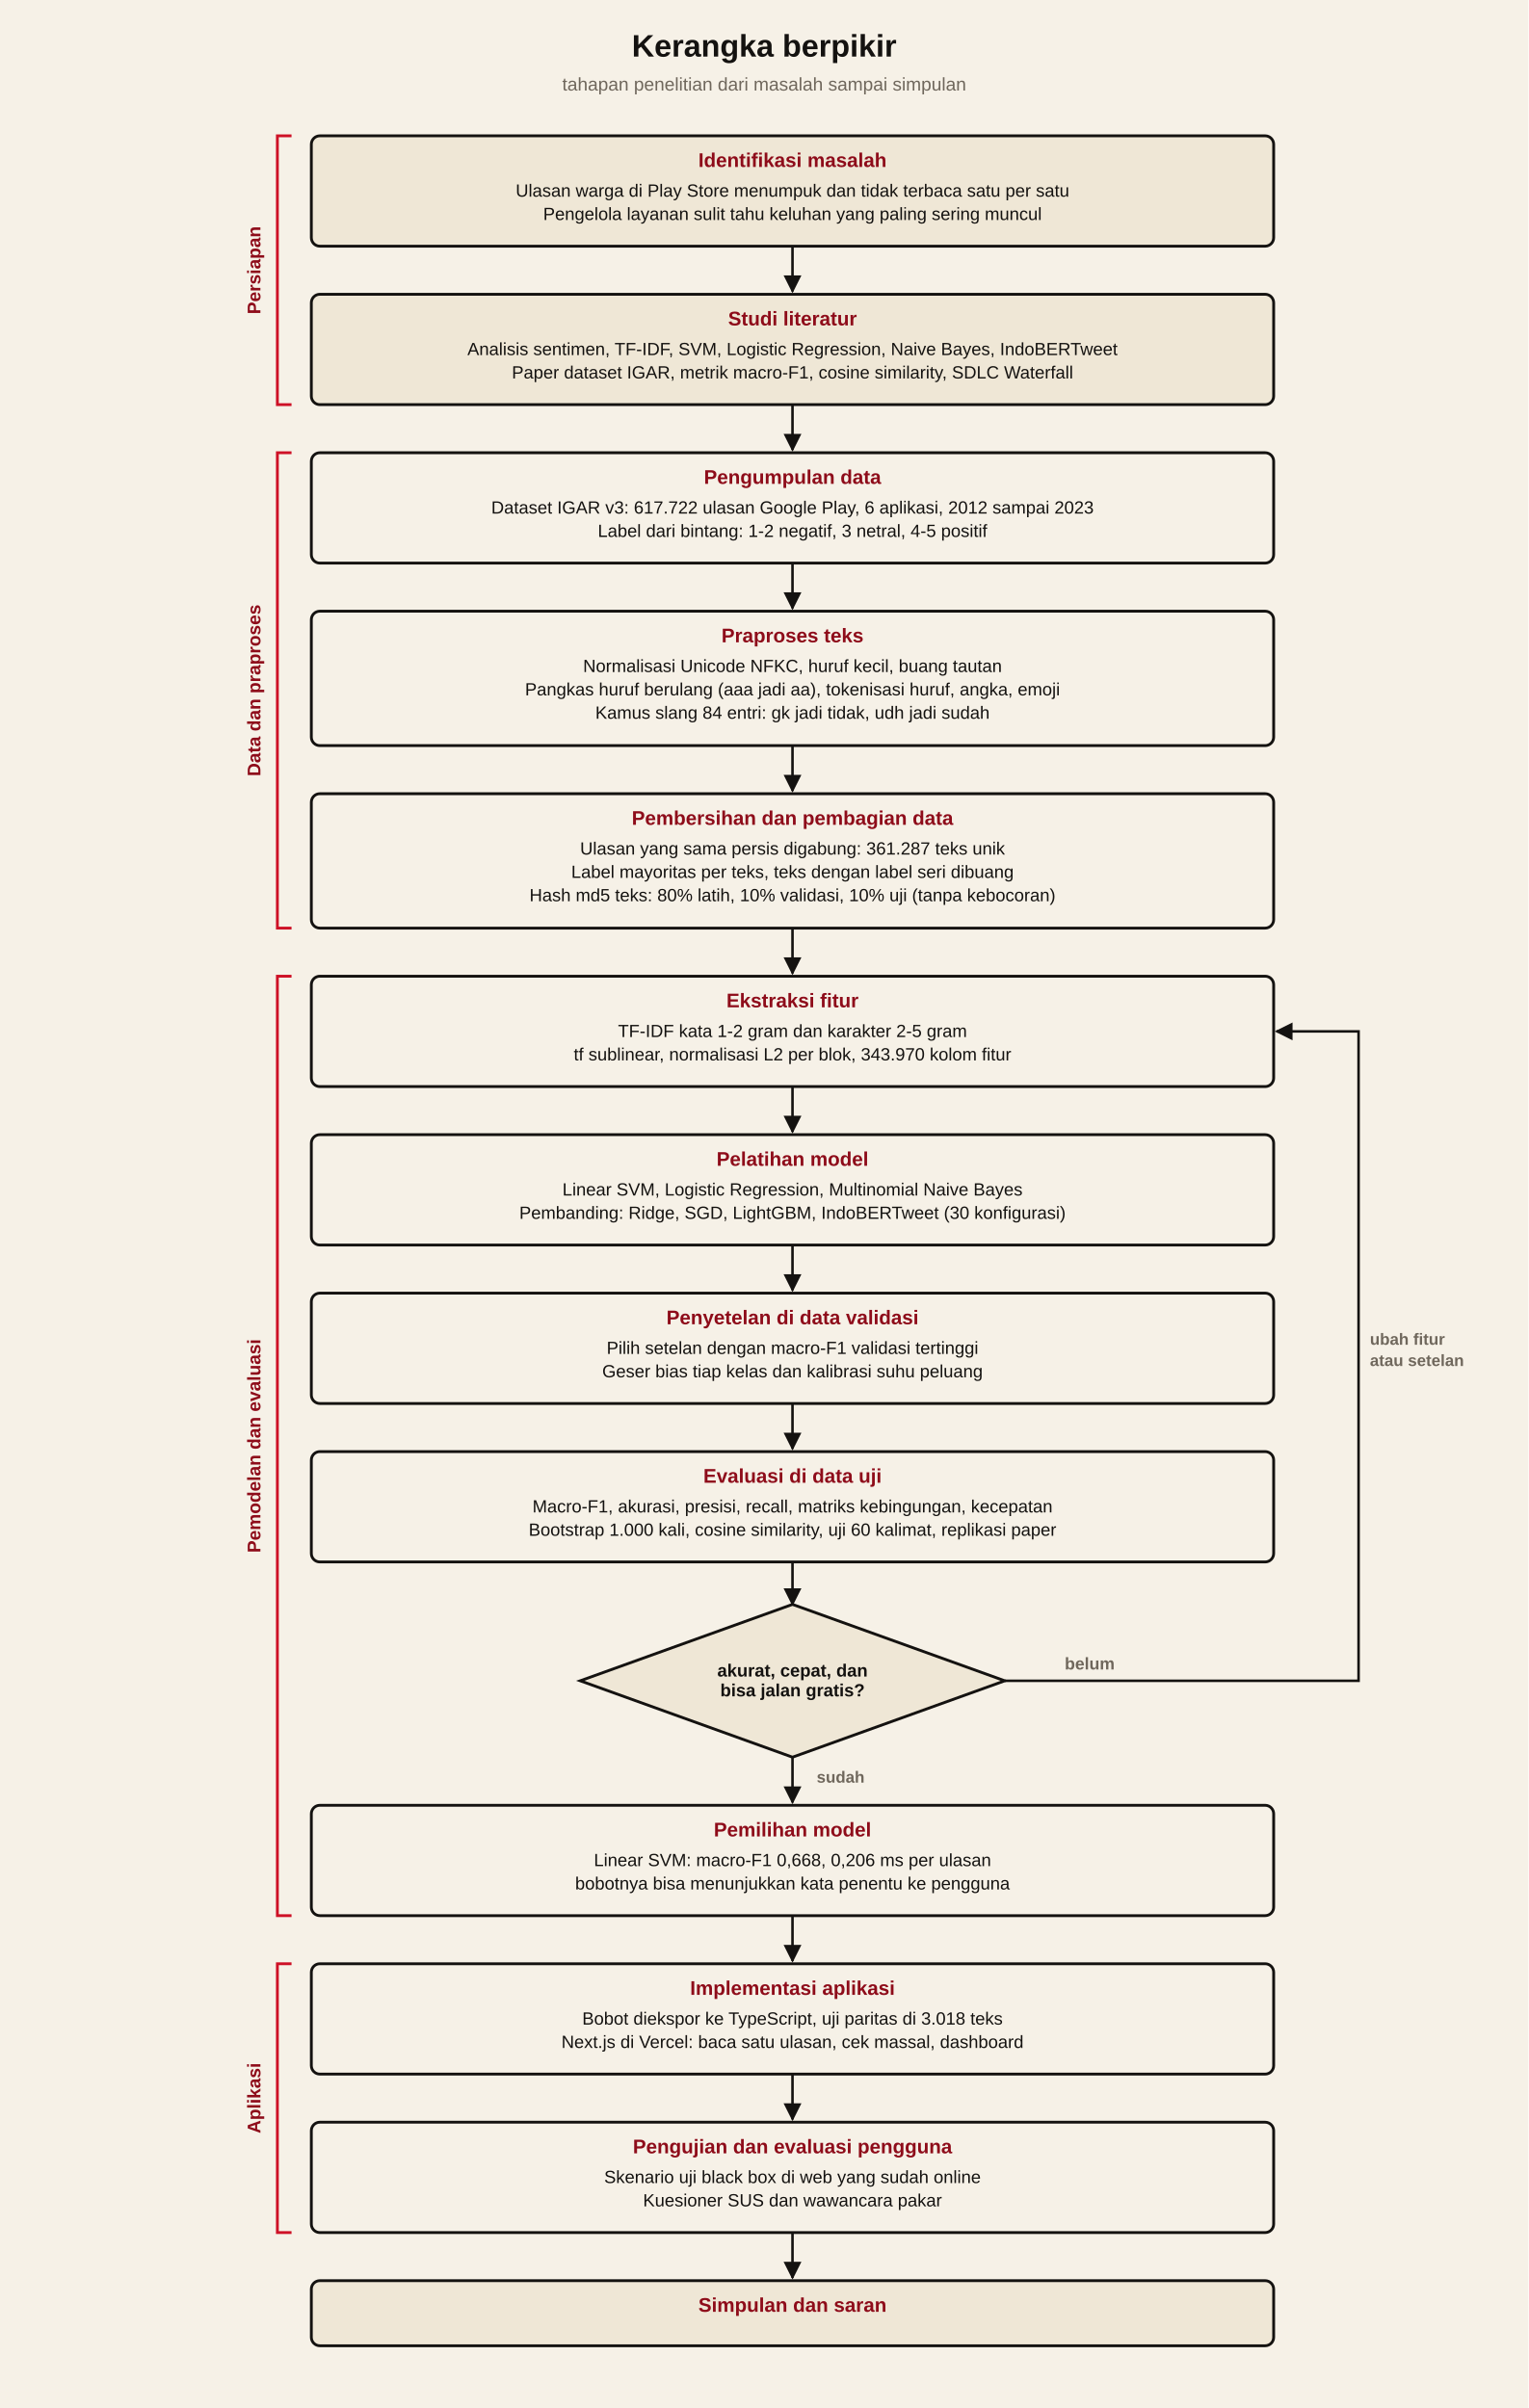
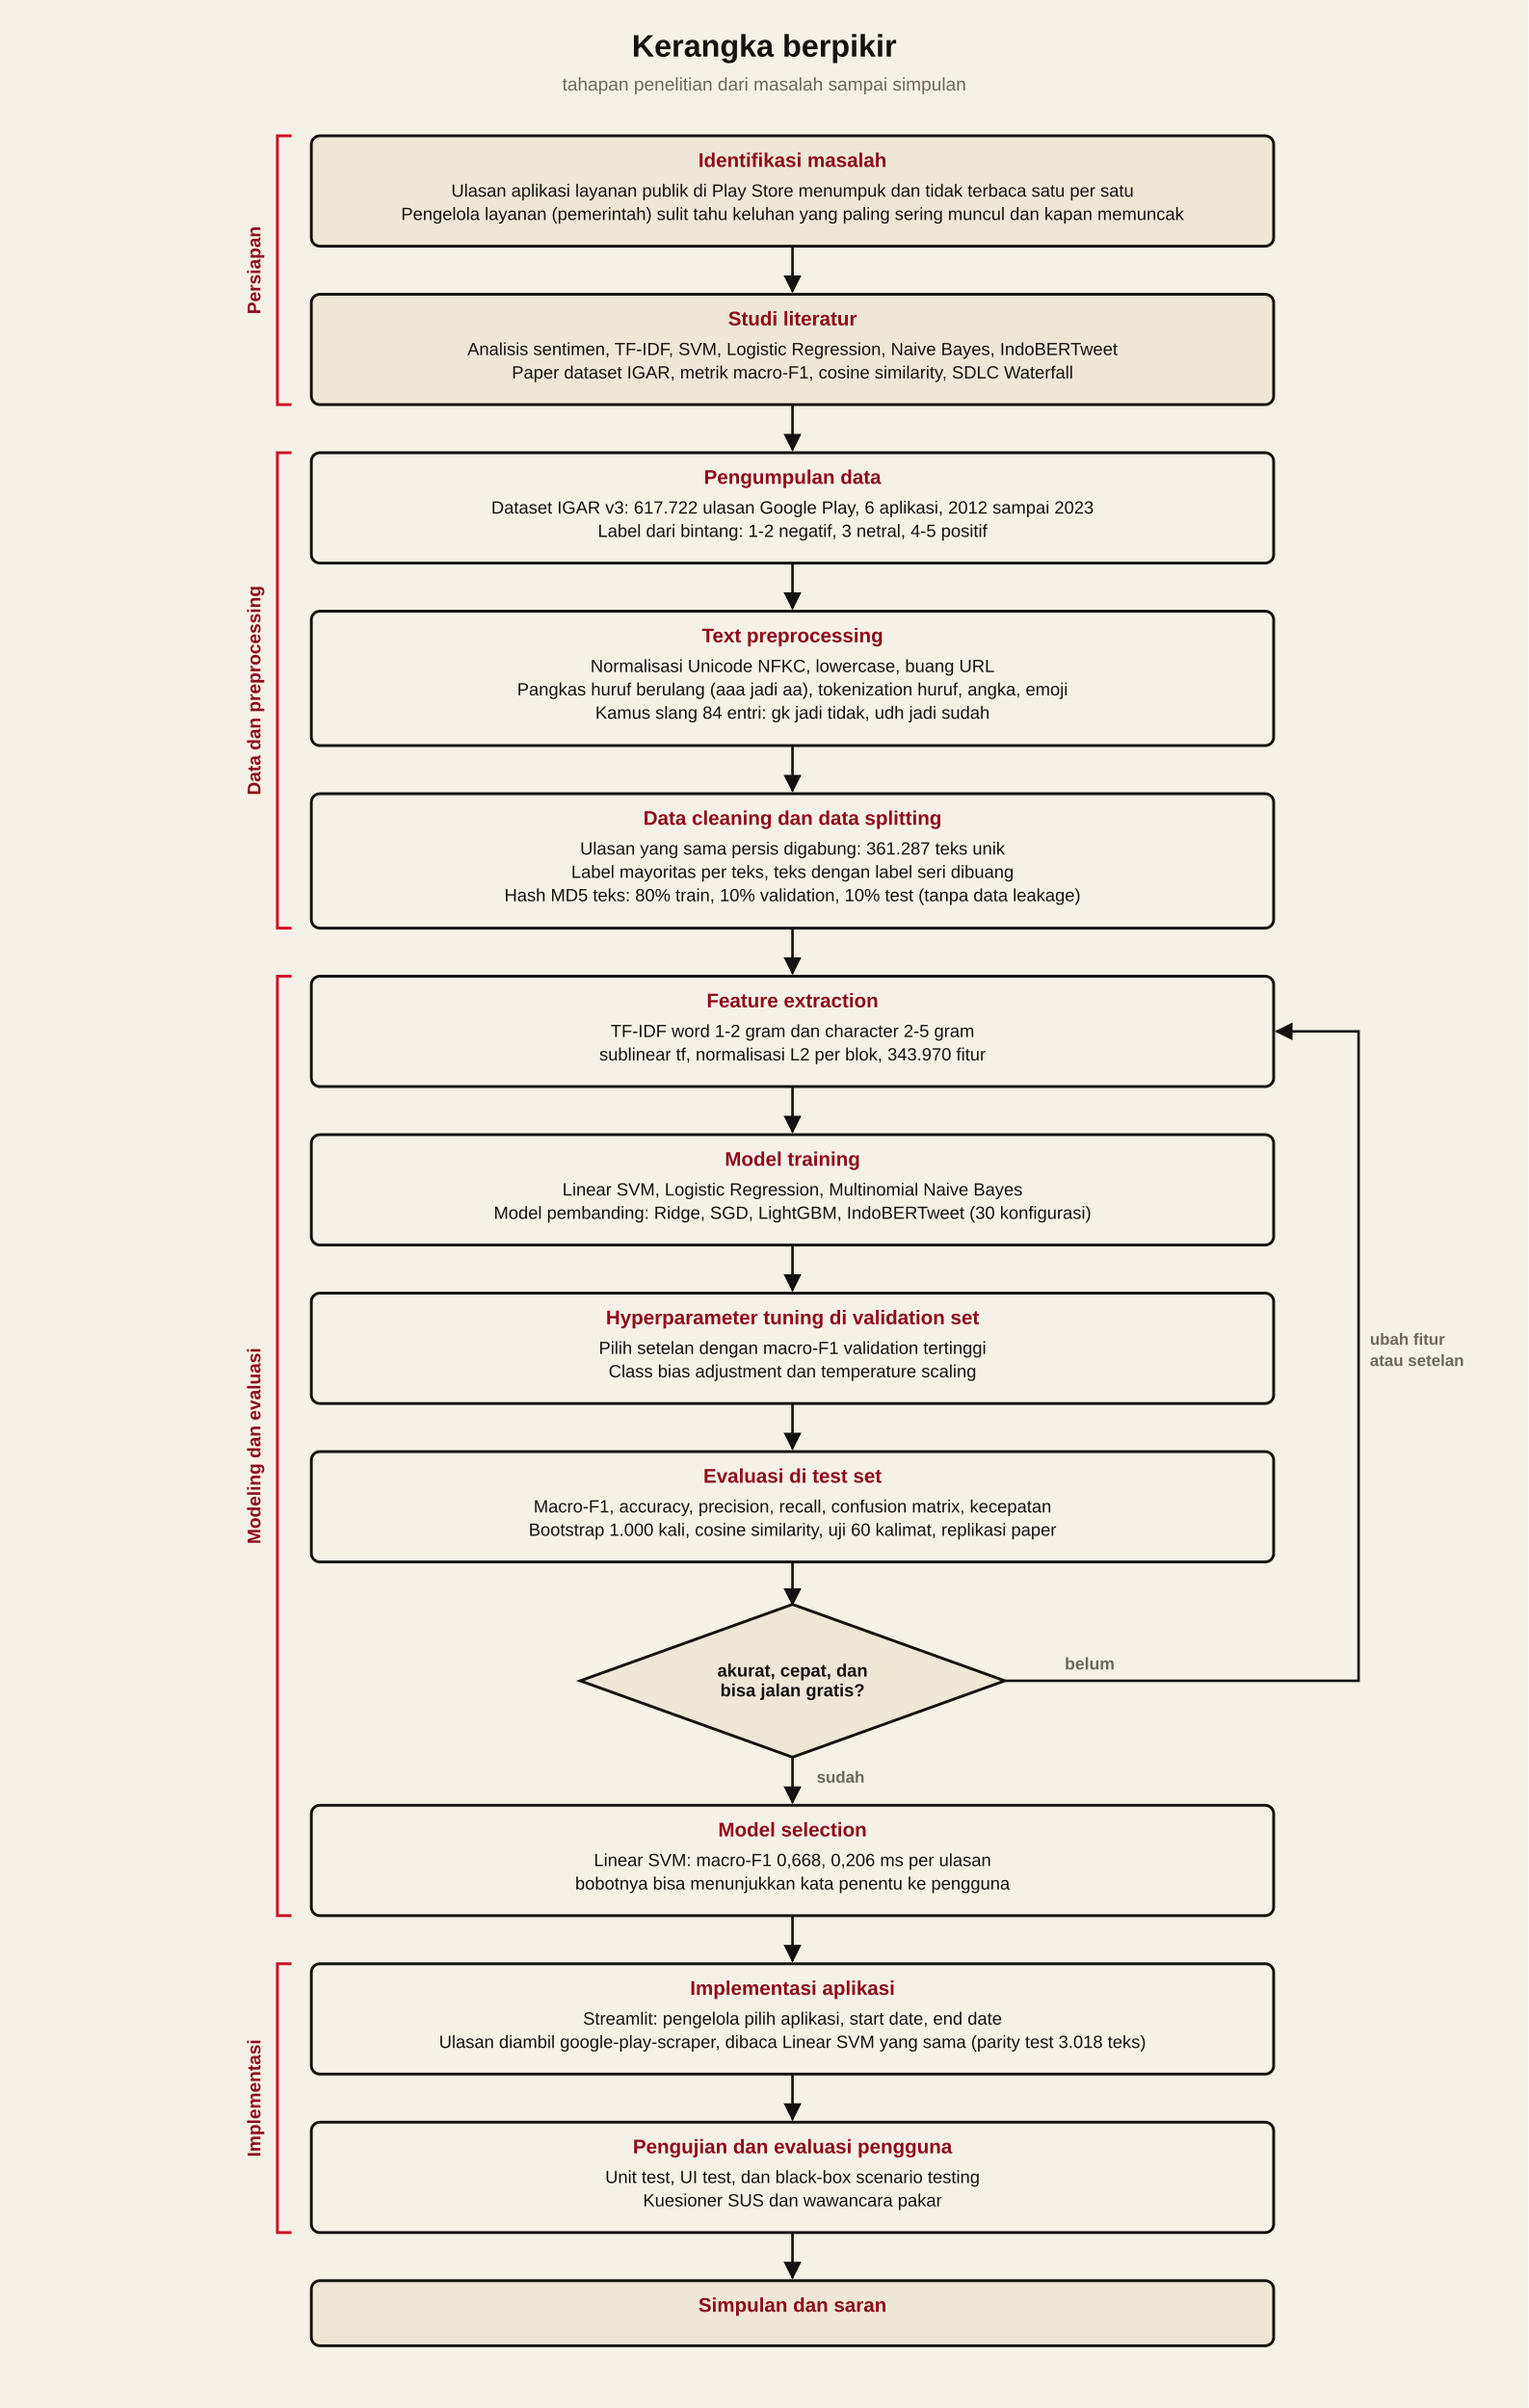
<svg xmlns="http://www.w3.org/2000/svg" viewBox="0 0 1080 1702" width="1080" height="1702" role="img" aria-label="Kerangka berpikir Suara Rakyat">
  <defs>
    <marker id="panah" viewBox="0 0 10 10" refX="9" refY="5" markerWidth="7" markerHeight="7" orient="auto-start-reverse">
      <path d="M0,0L10,5L0,10Z" fill="#141210" />
    </marker>
    <marker id="panah-garis" viewBox="0 0 10 10" refX="9" refY="5" markerWidth="8" markerHeight="8" orient="auto-start-reverse">
      <path d="M0,0L10,5L0,10" fill="none" stroke="#141210" stroke-width="1.6" />
    </marker>
    <marker id="segitiga" viewBox="0 0 12 12" refX="11" refY="6" markerWidth="11" markerHeight="11" orient="auto-start-reverse">
      <path d="M0,0L12,6L0,12Z" fill="#f6f1e7" stroke="#141210" stroke-width="1.4" />
    </marker>
  </defs>
  <rect width="1080" height="1702" fill="#f6f1e7" />
  <text x="540.0" y="40.0" text-anchor="middle" font-family="Plus Jakarta Sans, Segoe UI, Arial, sans-serif" font-size="22" font-weight="800" fill="#141210" xml:space="preserve">Kerangka berpikir</text>
  <text x="540.0" y="64.0" text-anchor="middle" font-family="Plus Jakarta Sans, Segoe UI, Arial, sans-serif" font-size="13" font-weight="500" fill="#6f675c" xml:space="preserve">tahapan penelitian dari masalah sampai simpulan</text>
  <rect x="220.0" y="96.0" width="680.0" height="78.0" rx="6" fill="#efe7d6" stroke="#141210" stroke-width="2" />
  <text x="560.0" y="118.0" text-anchor="middle" font-family="Plus Jakarta Sans, Segoe UI, Arial, sans-serif" font-size="14.0" font-weight="700" fill="#8e0c1a" xml:space="preserve">Identifikasi masalah</text>
-   <text x="560.0" y="139.0" text-anchor="middle" font-family="Plus Jakarta Sans, Segoe UI, Arial, sans-serif" font-size="12.5" font-weight="400" fill="#141210" xml:space="preserve">Ulasan warga di Play Store menumpuk dan tidak terbaca satu per satu</text>
-   <text x="560.0" y="155.5" text-anchor="middle" font-family="Plus Jakarta Sans, Segoe UI, Arial, sans-serif" font-size="12.5" font-weight="400" fill="#141210" xml:space="preserve">Pengelola layanan sulit tahu keluhan yang paling sering muncul</text>
+   <text x="560.0" y="139.0" text-anchor="middle" font-family="Plus Jakarta Sans, Segoe UI, Arial, sans-serif" font-size="12.5" font-weight="400" fill="#141210" xml:space="preserve">Ulasan aplikasi layanan publik di Play Store menumpuk dan tidak terbaca satu per satu</text>
+   <text x="560.0" y="155.5" text-anchor="middle" font-family="Plus Jakarta Sans, Segoe UI, Arial, sans-serif" font-size="12.5" font-weight="400" fill="#141210" xml:space="preserve">Pengelola layanan (pemerintah) sulit tahu keluhan yang paling sering muncul dan kapan memuncak</text>
  <path d="M560.0,174.0L560.0,206.0" stroke="#141210" stroke-width="1.8" fill="none" marker-end="url(#panah)" />
  <rect x="220.0" y="208.0" width="680.0" height="78.0" rx="6" fill="#efe7d6" stroke="#141210" stroke-width="2" />
  <text x="560.0" y="230.0" text-anchor="middle" font-family="Plus Jakarta Sans, Segoe UI, Arial, sans-serif" font-size="14.0" font-weight="700" fill="#8e0c1a" xml:space="preserve">Studi literatur</text>
  <text x="560.0" y="251.0" text-anchor="middle" font-family="Plus Jakarta Sans, Segoe UI, Arial, sans-serif" font-size="12.5" font-weight="400" fill="#141210" xml:space="preserve">Analisis sentimen, TF-IDF, SVM, Logistic Regression, Naive Bayes, IndoBERTweet</text>
  <text x="560.0" y="267.5" text-anchor="middle" font-family="Plus Jakarta Sans, Segoe UI, Arial, sans-serif" font-size="12.5" font-weight="400" fill="#141210" xml:space="preserve">Paper dataset IGAR, metrik macro-F1, cosine similarity, SDLC Waterfall</text>
  <path d="M560.0,286.0L560.0,318.0" stroke="#141210" stroke-width="1.8" fill="none" marker-end="url(#panah)" />
  <rect x="220.0" y="320.0" width="680.0" height="78.0" rx="6" fill="#f6f1e7" stroke="#141210" stroke-width="2" />
  <text x="560.0" y="342.0" text-anchor="middle" font-family="Plus Jakarta Sans, Segoe UI, Arial, sans-serif" font-size="14.0" font-weight="700" fill="#8e0c1a" xml:space="preserve">Pengumpulan data</text>
  <text x="560.0" y="363.0" text-anchor="middle" font-family="Plus Jakarta Sans, Segoe UI, Arial, sans-serif" font-size="12.5" font-weight="400" fill="#141210" xml:space="preserve">Dataset IGAR v3: 617.722 ulasan Google Play, 6 aplikasi, 2012 sampai 2023</text>
  <text x="560.0" y="379.5" text-anchor="middle" font-family="Plus Jakarta Sans, Segoe UI, Arial, sans-serif" font-size="12.5" font-weight="400" fill="#141210" xml:space="preserve">Label dari bintang: 1-2 negatif, 3 netral, 4-5 positif</text>
  <path d="M560.0,398.0L560.0,430.0" stroke="#141210" stroke-width="1.8" fill="none" marker-end="url(#panah)" />
  <rect x="220.0" y="432.0" width="680.0" height="95.0" rx="6" fill="#f6f1e7" stroke="#141210" stroke-width="2" />
-   <text x="560.0" y="454.0" text-anchor="middle" font-family="Plus Jakarta Sans, Segoe UI, Arial, sans-serif" font-size="14.0" font-weight="700" fill="#8e0c1a" xml:space="preserve">Praproses teks</text>
-   <text x="560.0" y="475.0" text-anchor="middle" font-family="Plus Jakarta Sans, Segoe UI, Arial, sans-serif" font-size="12.5" font-weight="400" fill="#141210" xml:space="preserve">Normalisasi Unicode NFKC, huruf kecil, buang tautan</text>
-   <text x="560.0" y="491.5" text-anchor="middle" font-family="Plus Jakarta Sans, Segoe UI, Arial, sans-serif" font-size="12.5" font-weight="400" fill="#141210" xml:space="preserve">Pangkas huruf berulang (aaa jadi aa), tokenisasi huruf, angka, emoji</text>
+   <text x="560.0" y="454.0" text-anchor="middle" font-family="Plus Jakarta Sans, Segoe UI, Arial, sans-serif" font-size="14.0" font-weight="700" fill="#8e0c1a" xml:space="preserve">Text preprocessing</text>
+   <text x="560.0" y="475.0" text-anchor="middle" font-family="Plus Jakarta Sans, Segoe UI, Arial, sans-serif" font-size="12.5" font-weight="400" fill="#141210" xml:space="preserve">Normalisasi Unicode NFKC, lowercase, buang URL</text>
+   <text x="560.0" y="491.5" text-anchor="middle" font-family="Plus Jakarta Sans, Segoe UI, Arial, sans-serif" font-size="12.5" font-weight="400" fill="#141210" xml:space="preserve">Pangkas huruf berulang (aaa jadi aa), tokenization huruf, angka, emoji</text>
  <text x="560.0" y="508.0" text-anchor="middle" font-family="Plus Jakarta Sans, Segoe UI, Arial, sans-serif" font-size="12.5" font-weight="400" fill="#141210" xml:space="preserve">Kamus slang 84 entri: gk jadi tidak, udh jadi sudah</text>
  <path d="M560.0,527.0L560.0,559.0" stroke="#141210" stroke-width="1.8" fill="none" marker-end="url(#panah)" />
  <rect x="220.0" y="561.0" width="680.0" height="95.0" rx="6" fill="#f6f1e7" stroke="#141210" stroke-width="2" />
-   <text x="560.0" y="583.0" text-anchor="middle" font-family="Plus Jakarta Sans, Segoe UI, Arial, sans-serif" font-size="14.0" font-weight="700" fill="#8e0c1a" xml:space="preserve">Pembersihan dan pembagian data</text>
+   <text x="560.0" y="583.0" text-anchor="middle" font-family="Plus Jakarta Sans, Segoe UI, Arial, sans-serif" font-size="14.0" font-weight="700" fill="#8e0c1a" xml:space="preserve">Data cleaning dan data splitting</text>
  <text x="560.0" y="604.0" text-anchor="middle" font-family="Plus Jakarta Sans, Segoe UI, Arial, sans-serif" font-size="12.5" font-weight="400" fill="#141210" xml:space="preserve">Ulasan yang sama persis digabung: 361.287 teks unik</text>
  <text x="560.0" y="620.5" text-anchor="middle" font-family="Plus Jakarta Sans, Segoe UI, Arial, sans-serif" font-size="12.5" font-weight="400" fill="#141210" xml:space="preserve">Label mayoritas per teks, teks dengan label seri dibuang</text>
-   <text x="560.0" y="637.0" text-anchor="middle" font-family="Plus Jakarta Sans, Segoe UI, Arial, sans-serif" font-size="12.5" font-weight="400" fill="#141210" xml:space="preserve">Hash md5 teks: 80% latih, 10% validasi, 10% uji (tanpa kebocoran)</text>
+   <text x="560.0" y="637.0" text-anchor="middle" font-family="Plus Jakarta Sans, Segoe UI, Arial, sans-serif" font-size="12.5" font-weight="400" fill="#141210" xml:space="preserve">Hash MD5 teks: 80% train, 10% validation, 10% test (tanpa data leakage)</text>
  <path d="M560.0,656.0L560.0,688.0" stroke="#141210" stroke-width="1.8" fill="none" marker-end="url(#panah)" />
  <rect x="220.0" y="690.0" width="680.0" height="78.0" rx="6" fill="#f6f1e7" stroke="#141210" stroke-width="2" />
-   <text x="560.0" y="712.0" text-anchor="middle" font-family="Plus Jakarta Sans, Segoe UI, Arial, sans-serif" font-size="14.0" font-weight="700" fill="#8e0c1a" xml:space="preserve">Ekstraksi fitur</text>
-   <text x="560.0" y="733.0" text-anchor="middle" font-family="Plus Jakarta Sans, Segoe UI, Arial, sans-serif" font-size="12.5" font-weight="400" fill="#141210" xml:space="preserve">TF-IDF kata 1-2 gram dan karakter 2-5 gram</text>
-   <text x="560.0" y="749.5" text-anchor="middle" font-family="Plus Jakarta Sans, Segoe UI, Arial, sans-serif" font-size="12.5" font-weight="400" fill="#141210" xml:space="preserve">tf sublinear, normalisasi L2 per blok, 343.970 kolom fitur</text>
+   <text x="560.0" y="712.0" text-anchor="middle" font-family="Plus Jakarta Sans, Segoe UI, Arial, sans-serif" font-size="14.0" font-weight="700" fill="#8e0c1a" xml:space="preserve">Feature extraction</text>
+   <text x="560.0" y="733.0" text-anchor="middle" font-family="Plus Jakarta Sans, Segoe UI, Arial, sans-serif" font-size="12.5" font-weight="400" fill="#141210" xml:space="preserve">TF-IDF word 1-2 gram dan character 2-5 gram</text>
+   <text x="560.0" y="749.5" text-anchor="middle" font-family="Plus Jakarta Sans, Segoe UI, Arial, sans-serif" font-size="12.5" font-weight="400" fill="#141210" xml:space="preserve">sublinear tf, normalisasi L2 per blok, 343.970 fitur</text>
  <path d="M560.0,768.0L560.0,800.0" stroke="#141210" stroke-width="1.8" fill="none" marker-end="url(#panah)" />
  <rect x="220.0" y="802.0" width="680.0" height="78.0" rx="6" fill="#f6f1e7" stroke="#141210" stroke-width="2" />
-   <text x="560.0" y="824.0" text-anchor="middle" font-family="Plus Jakarta Sans, Segoe UI, Arial, sans-serif" font-size="14.0" font-weight="700" fill="#8e0c1a" xml:space="preserve">Pelatihan model</text>
+   <text x="560.0" y="824.0" text-anchor="middle" font-family="Plus Jakarta Sans, Segoe UI, Arial, sans-serif" font-size="14.0" font-weight="700" fill="#8e0c1a" xml:space="preserve">Model training</text>
  <text x="560.0" y="845.0" text-anchor="middle" font-family="Plus Jakarta Sans, Segoe UI, Arial, sans-serif" font-size="12.5" font-weight="400" fill="#141210" xml:space="preserve">Linear SVM, Logistic Regression, Multinomial Naive Bayes</text>
-   <text x="560.0" y="861.5" text-anchor="middle" font-family="Plus Jakarta Sans, Segoe UI, Arial, sans-serif" font-size="12.5" font-weight="400" fill="#141210" xml:space="preserve">Pembanding: Ridge, SGD, LightGBM, IndoBERTweet (30 konfigurasi)</text>
+   <text x="560.0" y="861.5" text-anchor="middle" font-family="Plus Jakarta Sans, Segoe UI, Arial, sans-serif" font-size="12.5" font-weight="400" fill="#141210" xml:space="preserve">Model pembanding: Ridge, SGD, LightGBM, IndoBERTweet (30 konfigurasi)</text>
  <path d="M560.0,880.0L560.0,912.0" stroke="#141210" stroke-width="1.8" fill="none" marker-end="url(#panah)" />
  <rect x="220.0" y="914.0" width="680.0" height="78.0" rx="6" fill="#f6f1e7" stroke="#141210" stroke-width="2" />
-   <text x="560.0" y="936.0" text-anchor="middle" font-family="Plus Jakarta Sans, Segoe UI, Arial, sans-serif" font-size="14.0" font-weight="700" fill="#8e0c1a" xml:space="preserve">Penyetelan di data validasi</text>
-   <text x="560.0" y="957.0" text-anchor="middle" font-family="Plus Jakarta Sans, Segoe UI, Arial, sans-serif" font-size="12.5" font-weight="400" fill="#141210" xml:space="preserve">Pilih setelan dengan macro-F1 validasi tertinggi</text>
-   <text x="560.0" y="973.5" text-anchor="middle" font-family="Plus Jakarta Sans, Segoe UI, Arial, sans-serif" font-size="12.5" font-weight="400" fill="#141210" xml:space="preserve">Geser bias tiap kelas dan kalibrasi suhu peluang</text>
+   <text x="560.0" y="936.0" text-anchor="middle" font-family="Plus Jakarta Sans, Segoe UI, Arial, sans-serif" font-size="14.0" font-weight="700" fill="#8e0c1a" xml:space="preserve">Hyperparameter tuning di validation set</text>
+   <text x="560.0" y="957.0" text-anchor="middle" font-family="Plus Jakarta Sans, Segoe UI, Arial, sans-serif" font-size="12.5" font-weight="400" fill="#141210" xml:space="preserve">Pilih setelan dengan macro-F1 validation tertinggi</text>
+   <text x="560.0" y="973.5" text-anchor="middle" font-family="Plus Jakarta Sans, Segoe UI, Arial, sans-serif" font-size="12.5" font-weight="400" fill="#141210" xml:space="preserve">Class bias adjustment dan temperature scaling</text>
  <path d="M560.0,992.0L560.0,1024.0" stroke="#141210" stroke-width="1.8" fill="none" marker-end="url(#panah)" />
  <rect x="220.0" y="1026.0" width="680.0" height="78.0" rx="6" fill="#f6f1e7" stroke="#141210" stroke-width="2" />
-   <text x="560.0" y="1048.0" text-anchor="middle" font-family="Plus Jakarta Sans, Segoe UI, Arial, sans-serif" font-size="14.0" font-weight="700" fill="#8e0c1a" xml:space="preserve">Evaluasi di data uji</text>
-   <text x="560.0" y="1069.0" text-anchor="middle" font-family="Plus Jakarta Sans, Segoe UI, Arial, sans-serif" font-size="12.5" font-weight="400" fill="#141210" xml:space="preserve">Macro-F1, akurasi, presisi, recall, matriks kebingungan, kecepatan</text>
+   <text x="560.0" y="1048.0" text-anchor="middle" font-family="Plus Jakarta Sans, Segoe UI, Arial, sans-serif" font-size="14.0" font-weight="700" fill="#8e0c1a" xml:space="preserve">Evaluasi di test set</text>
+   <text x="560.0" y="1069.0" text-anchor="middle" font-family="Plus Jakarta Sans, Segoe UI, Arial, sans-serif" font-size="12.5" font-weight="400" fill="#141210" xml:space="preserve">Macro-F1, accuracy, precision, recall, confusion matrix, kecepatan</text>
  <text x="560.0" y="1085.5" text-anchor="middle" font-family="Plus Jakarta Sans, Segoe UI, Arial, sans-serif" font-size="12.5" font-weight="400" fill="#141210" xml:space="preserve">Bootstrap 1.000 kali, cosine similarity, uji 60 kalimat, replikasi paper</text>
  <path d="M560.0,1104.0L560.0,1134.0" stroke="#141210" stroke-width="1.8" fill="none" marker-end="url(#panah)" />
  <path d="M560.0,1134.0L710.0,1188L560.0,1242.0L410.0,1188Z" fill="#efe7d6" stroke="#141210" stroke-width="2" />
  <text x="560.0" y="1185.0" text-anchor="middle" font-family="Plus Jakarta Sans, Segoe UI, Arial, sans-serif" font-size="12.5" font-weight="600" fill="#141210" xml:space="preserve">akurat, cepat, dan</text>
  <text x="560.0" y="1199.0" text-anchor="middle" font-family="Plus Jakarta Sans, Segoe UI, Arial, sans-serif" font-size="12.5" font-weight="600" fill="#141210" xml:space="preserve">bisa jalan gratis?</text>
  <path d="M710.0,1188.0L960.0,1188.0L960.0,729.0L902.0,729.0" stroke="#141210" stroke-width="1.8" fill="none" marker-end="url(#panah)" />
  <text x="770.0" y="1180.0" text-anchor="middle" font-family="Plus Jakarta Sans, Segoe UI, Arial, sans-serif" font-size="12" font-weight="700" fill="#6f675c" xml:space="preserve">belum</text>
  <text x="968.0" y="950.5" text-anchor="start" font-family="Plus Jakarta Sans, Segoe UI, Arial, sans-serif" font-size="11.5" font-weight="600" fill="#6f675c" xml:space="preserve">ubah fitur</text>
  <text x="968.0" y="965.5" text-anchor="start" font-family="Plus Jakarta Sans, Segoe UI, Arial, sans-serif" font-size="11.5" font-weight="600" fill="#6f675c" xml:space="preserve">atau setelan</text>
  <path d="M560.0,1242.0L560.0,1274.0" stroke="#141210" stroke-width="1.8" fill="none" marker-end="url(#panah)" />
  <text x="594.0" y="1260.0" text-anchor="middle" font-family="Plus Jakarta Sans, Segoe UI, Arial, sans-serif" font-size="11.5" font-weight="600" fill="#6f675c" xml:space="preserve">sudah</text>
  <rect x="220.0" y="1276.0" width="680.0" height="78.0" rx="6" fill="#f6f1e7" stroke="#141210" stroke-width="2" />
-   <text x="560.0" y="1298.0" text-anchor="middle" font-family="Plus Jakarta Sans, Segoe UI, Arial, sans-serif" font-size="14.0" font-weight="700" fill="#8e0c1a" xml:space="preserve">Pemilihan model</text>
+   <text x="560.0" y="1298.0" text-anchor="middle" font-family="Plus Jakarta Sans, Segoe UI, Arial, sans-serif" font-size="14.0" font-weight="700" fill="#8e0c1a" xml:space="preserve">Model selection</text>
  <text x="560.0" y="1319.0" text-anchor="middle" font-family="Plus Jakarta Sans, Segoe UI, Arial, sans-serif" font-size="12.5" font-weight="400" fill="#141210" xml:space="preserve">Linear SVM: macro-F1 0,668, 0,206 ms per ulasan</text>
  <text x="560.0" y="1335.5" text-anchor="middle" font-family="Plus Jakarta Sans, Segoe UI, Arial, sans-serif" font-size="12.5" font-weight="400" fill="#141210" xml:space="preserve">bobotnya bisa menunjukkan kata penentu ke pengguna</text>
  <path d="M560.0,1354.0L560.0,1386.0" stroke="#141210" stroke-width="1.8" fill="none" marker-end="url(#panah)" />
  <rect x="220.0" y="1388.0" width="680.0" height="78.0" rx="6" fill="#f6f1e7" stroke="#141210" stroke-width="2" />
  <text x="560.0" y="1410.0" text-anchor="middle" font-family="Plus Jakarta Sans, Segoe UI, Arial, sans-serif" font-size="14.0" font-weight="700" fill="#8e0c1a" xml:space="preserve">Implementasi aplikasi</text>
-   <text x="560.0" y="1431.0" text-anchor="middle" font-family="Plus Jakarta Sans, Segoe UI, Arial, sans-serif" font-size="12.5" font-weight="400" fill="#141210" xml:space="preserve">Bobot diekspor ke TypeScript, uji paritas di 3.018 teks</text>
-   <text x="560.0" y="1447.5" text-anchor="middle" font-family="Plus Jakarta Sans, Segoe UI, Arial, sans-serif" font-size="12.5" font-weight="400" fill="#141210" xml:space="preserve">Next.js di Vercel: baca satu ulasan, cek massal, dashboard</text>
+   <text x="560.0" y="1431.0" text-anchor="middle" font-family="Plus Jakarta Sans, Segoe UI, Arial, sans-serif" font-size="12.5" font-weight="400" fill="#141210" xml:space="preserve">Streamlit: pengelola pilih aplikasi, start date, end date</text>
+   <text x="560.0" y="1447.5" text-anchor="middle" font-family="Plus Jakarta Sans, Segoe UI, Arial, sans-serif" font-size="12.5" font-weight="400" fill="#141210" xml:space="preserve">Ulasan diambil google-play-scraper, dibaca Linear SVM yang sama (parity test 3.018 teks)</text>
  <path d="M560.0,1466.0L560.0,1498.0" stroke="#141210" stroke-width="1.8" fill="none" marker-end="url(#panah)" />
  <rect x="220.0" y="1500.0" width="680.0" height="78.0" rx="6" fill="#f6f1e7" stroke="#141210" stroke-width="2" />
  <text x="560.0" y="1522.0" text-anchor="middle" font-family="Plus Jakarta Sans, Segoe UI, Arial, sans-serif" font-size="14.0" font-weight="700" fill="#8e0c1a" xml:space="preserve">Pengujian dan evaluasi pengguna</text>
-   <text x="560.0" y="1543.0" text-anchor="middle" font-family="Plus Jakarta Sans, Segoe UI, Arial, sans-serif" font-size="12.5" font-weight="400" fill="#141210" xml:space="preserve">Skenario uji black box di web yang sudah online</text>
+   <text x="560.0" y="1543.0" text-anchor="middle" font-family="Plus Jakarta Sans, Segoe UI, Arial, sans-serif" font-size="12.5" font-weight="400" fill="#141210" xml:space="preserve">Unit test, UI test, dan black-box scenario testing</text>
  <text x="560.0" y="1559.5" text-anchor="middle" font-family="Plus Jakarta Sans, Segoe UI, Arial, sans-serif" font-size="12.5" font-weight="400" fill="#141210" xml:space="preserve">Kuesioner SUS dan wawancara pakar</text>
  <path d="M560.0,1578.0L560.0,1610.0" stroke="#141210" stroke-width="1.8" fill="none" marker-end="url(#panah)" />
  <rect x="220.0" y="1612.0" width="680.0" height="46.0" rx="6" fill="#efe7d6" stroke="#141210" stroke-width="2" />
  <text x="560.0" y="1634.0" text-anchor="middle" font-family="Plus Jakarta Sans, Segoe UI, Arial, sans-serif" font-size="14.0" font-weight="700" fill="#8e0c1a" xml:space="preserve">Simpulan dan saran</text>
  <path d="M206,96H196V286H206" stroke="#ce1126" stroke-width="2" fill="none" />
  <text x="184" y="191.0" transform="rotate(-90 184 191.0)" text-anchor="middle" font-family="Plus Jakarta Sans, Segoe UI, Arial, sans-serif" font-size="13" font-weight="700" fill="#8e0c1a">Persiapan</text>
  <path d="M206,320H196V656H206" stroke="#ce1126" stroke-width="2" fill="none" />
-   <text x="184" y="488.0" transform="rotate(-90 184 488.0)" text-anchor="middle" font-family="Plus Jakarta Sans, Segoe UI, Arial, sans-serif" font-size="13" font-weight="700" fill="#8e0c1a">Data dan praproses</text>
+   <text x="184" y="488.0" transform="rotate(-90 184 488.0)" text-anchor="middle" font-family="Plus Jakarta Sans, Segoe UI, Arial, sans-serif" font-size="13" font-weight="700" fill="#8e0c1a">Data dan preprocessing</text>
  <path d="M206,690H196V1354H206" stroke="#ce1126" stroke-width="2" fill="none" />
-   <text x="184" y="1022.0" transform="rotate(-90 184 1022.0)" text-anchor="middle" font-family="Plus Jakarta Sans, Segoe UI, Arial, sans-serif" font-size="13" font-weight="700" fill="#8e0c1a">Pemodelan dan evaluasi</text>
+   <text x="184" y="1022.0" transform="rotate(-90 184 1022.0)" text-anchor="middle" font-family="Plus Jakarta Sans, Segoe UI, Arial, sans-serif" font-size="13" font-weight="700" fill="#8e0c1a">Modeling dan evaluasi</text>
  <path d="M206,1388H196V1578H206" stroke="#ce1126" stroke-width="2" fill="none" />
-   <text x="184" y="1483.0" transform="rotate(-90 184 1483.0)" text-anchor="middle" font-family="Plus Jakarta Sans, Segoe UI, Arial, sans-serif" font-size="13" font-weight="700" fill="#8e0c1a">Aplikasi</text>
+   <text x="184" y="1483.0" transform="rotate(-90 184 1483.0)" text-anchor="middle" font-family="Plus Jakarta Sans, Segoe UI, Arial, sans-serif" font-size="13" font-weight="700" fill="#8e0c1a">Implementasi</text>
</svg>
